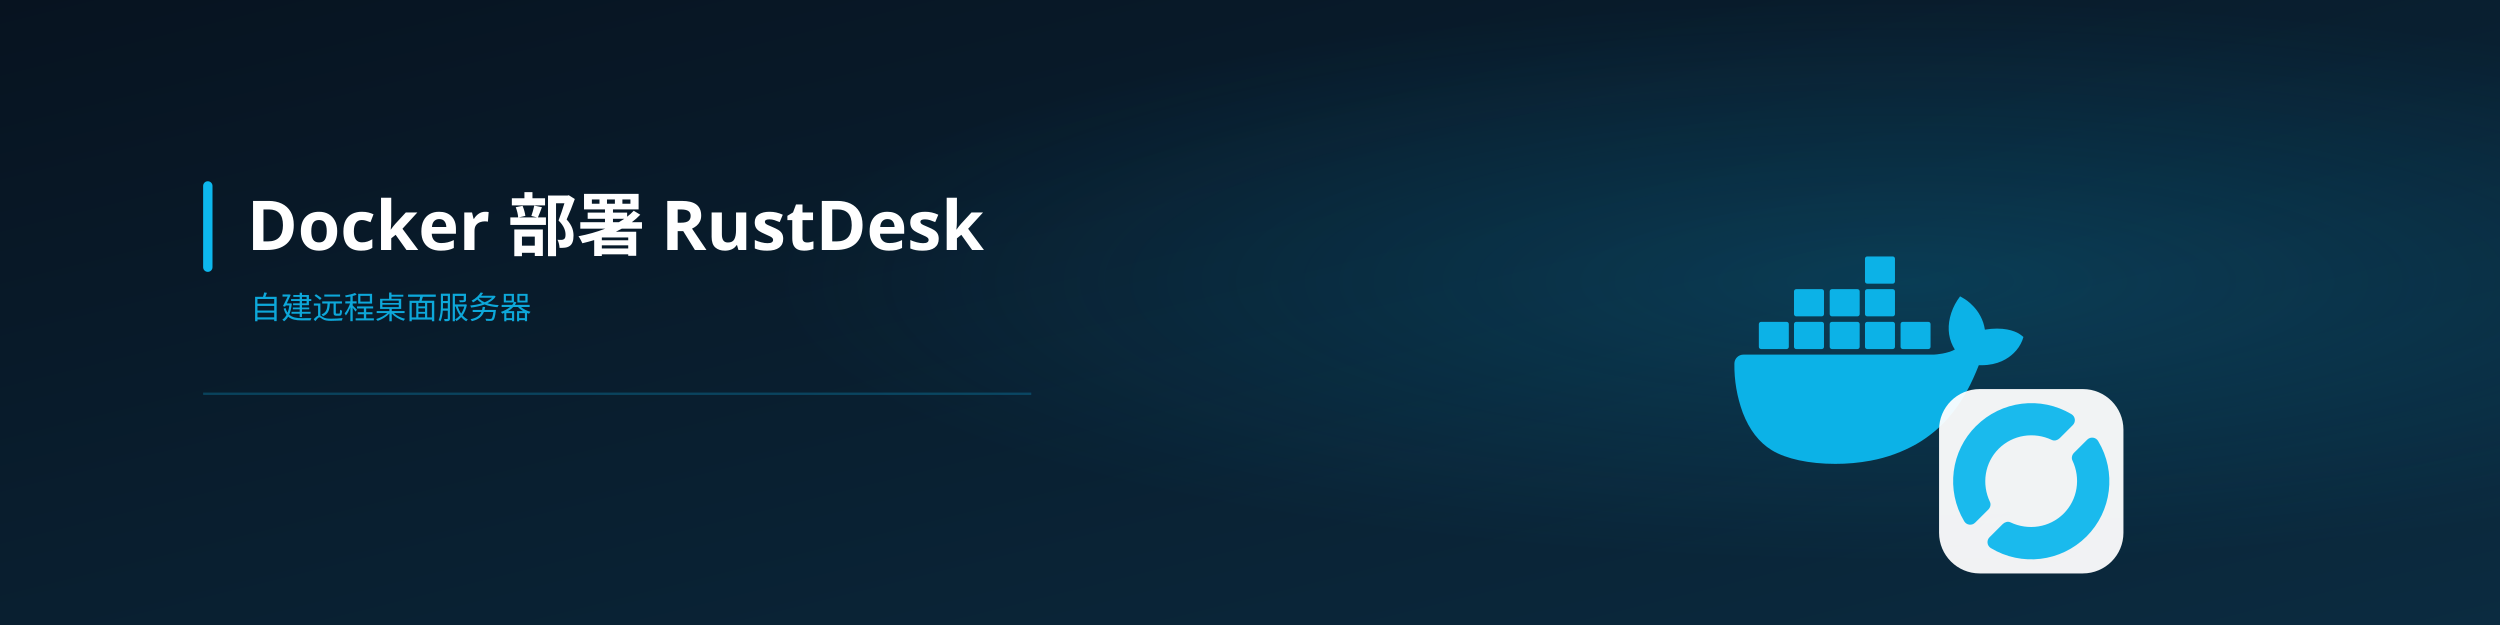
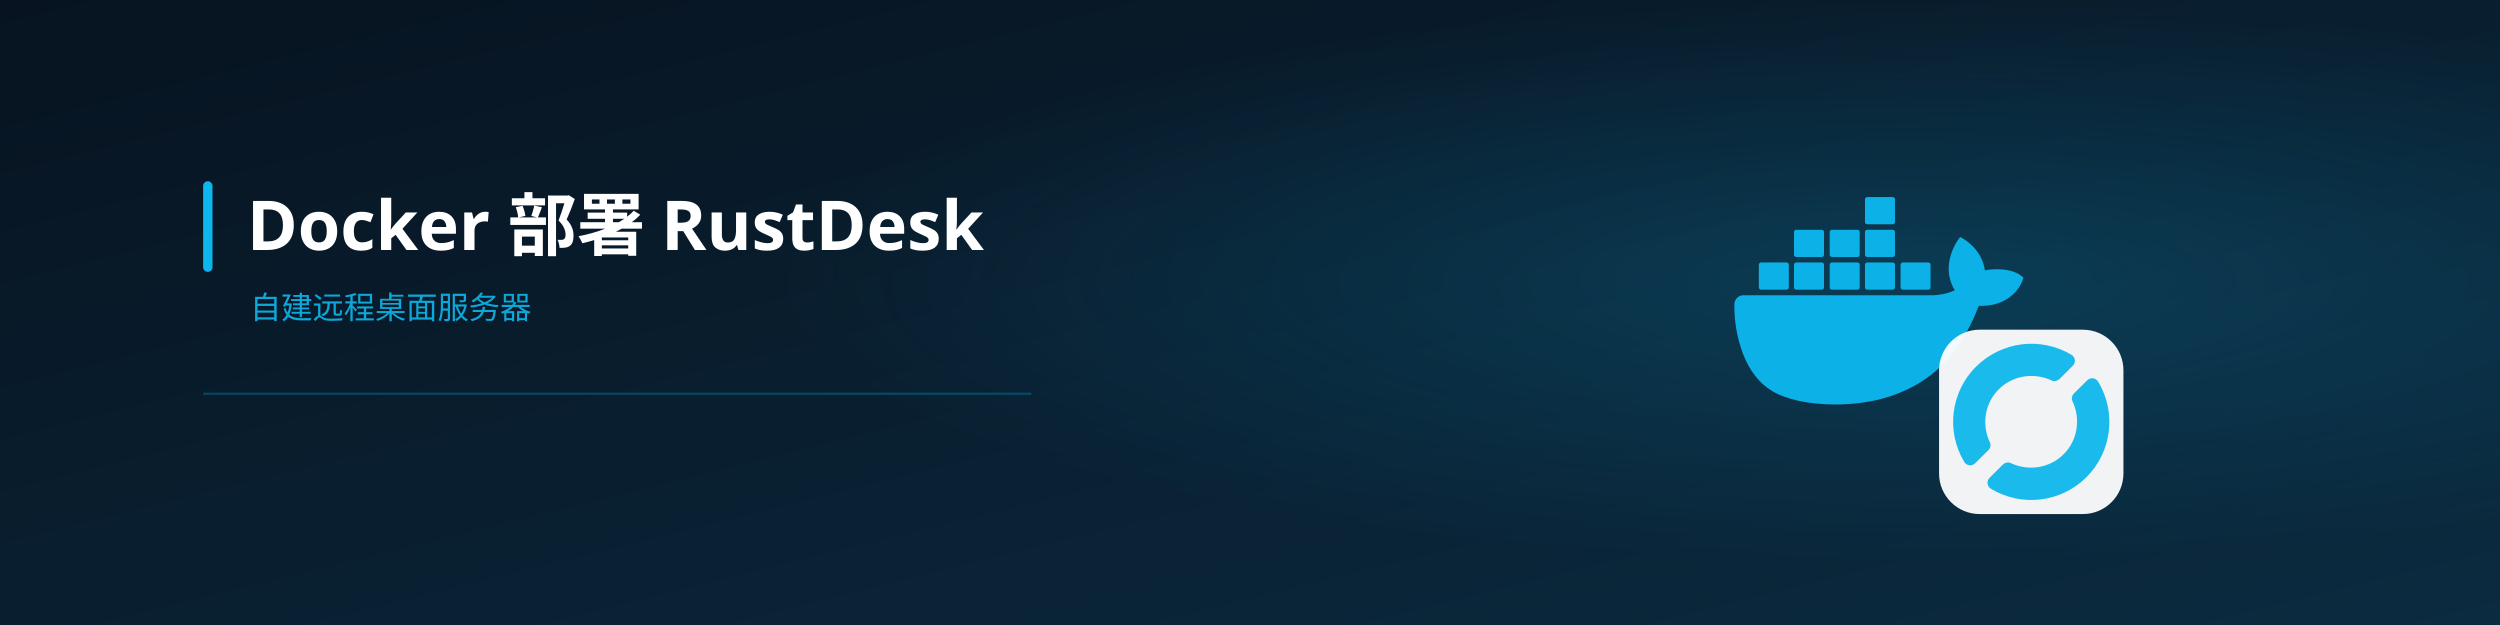
<svg xmlns="http://www.w3.org/2000/svg" width="1600" height="400" viewBox="0 0 1600 400" font-family="Microsoft YaHei, PingFang SC, sans-serif">
  <defs>
    <linearGradient id="bg" x1="0" y1="0" x2="1" y2="1">
      <stop offset="0%" stop-color="#071320" />
      <stop offset="100%" stop-color="#0b2b40" />
    </linearGradient>
    <radialGradient id="glow" cx="76%" cy="45%" r="45%">
      <stop offset="0%" stop-color="#0db7ed" stop-opacity="0.18" />
      <stop offset="100%" stop-color="#0db7ed" stop-opacity="0" />
    </radialGradient>
  </defs>
  <rect width="1600" height="400" fill="url(#bg)" />
  <rect width="1600" height="400" fill="url(#glow)" />
-   <g transform="translate(1110.00,138.00) scale(7.70833)" opacity="0.96">
+   <g transform="translate(1110.00,100.00) scale(7.70833)" opacity="0.96">
    <g fill="#0db7ed">
      <path d="M13.983 11.078h2.119a.186.186 0 00.186-.185V9.006a.186.186 0 00-.186-.186h-2.119a.185.185 0 00-.185.185v1.888c0 .102.083.185.185.185m-2.954-5.43h2.118a.186.186 0 00.186-.186V3.574a.186.186 0 00-.186-.185h-2.118a.185.185 0 00-.185.185v1.888c0 .102.082.185.185.185m0 2.716h2.118a.187.187 0 00.186-.186V6.29a.186.186 0 00-.186-.185h-2.118a.185.185 0 00-.185.185v1.887c0 .102.082.185.185.186m-2.93 0h2.12a.186.186 0 00.184-.186V6.29a.185.185 0 00-.185-.185H8.1a.185.185 0 00-.185.185v1.887c0 .102.083.185.185.186m-2.964 0h2.119a.186.186 0 00.185-.186V6.29a.185.185 0 00-.185-.185H5.136a.186.186 0 00-.186.185v1.887c0 .102.084.185.186.186m5.893 2.715h2.118a.186.186 0 00.186-.185V9.006a.186.186 0 00-.186-.186h-2.118a.185.185 0 00-.185.185v1.888c0 .102.082.185.185.185m-2.93 0h2.12a.185.185 0 00.184-.185V9.006a.185.185 0 00-.184-.186h-2.12a.185.185 0 00-.184.185v1.888c0 .102.083.185.185.185m-2.964 0h2.119a.185.185 0 00.185-.185V9.006a.185.185 0 00-.184-.186h-2.12a.186.186 0 00-.186.186v1.887c0 .102.084.185.186.185m-2.92 0h2.12a.185.185 0 00.184-.185V9.006a.185.185 0 00-.184-.186h-2.12a.185.185 0 00-.184.185v1.888c0 .102.082.185.185.185M23.763 9.89c-.065-.051-.672-.51-1.954-.51-.338.001-.676.03-1.01.087-.248-1.7-1.653-2.53-1.716-2.566l-.344-.199-.226.327c-.284.438-.49.922-.612 1.43-.23.97-.09 1.882.403 2.661-.595.332-1.55.413-1.744.42H.751a.751.751 0 00-.75.748 11.376 11.376 0 00.692 4.062c.545 1.428 1.355 2.48 2.41 3.124 1.18.723 3.1 1.137 5.275 1.137.983.003 1.963-.086 2.93-.266a12.248 12.248 0 003.823-1.389c.98-.567 1.86-1.288 2.61-2.136 1.252-1.418 1.998-2.997 2.553-4.4h.221c1.372 0 2.215-.549 2.68-1.009.309-.293.55-.65.707-1.046l.098-.288Z" />
    </g>
  </g>
-   <rect x="1241.00" y="249.00" width="118.00" height="118.00" rx="26.00" fill="#ffffff" fill-opacity="0.94" />
-   <g transform="translate(1250.00,258.00) scale(4.16667)" opacity="0.94">
+   <rect x="1241.00" y="211.00" width="118.00" height="118.00" rx="26.00" fill="#ffffff" fill-opacity="0.94" />
+   <g transform="translate(1250.00,220.00) scale(4.16667)" opacity="0.94">
    <g fill="#0db7ed">
      <path d="m20.608 5.601-1.971 1.959c-.347.311-.515.811-.32 1.234 1.313 2.747.814 6.022-1.34 8.175-2.155 2.152-5.434 2.649-8.184 1.337-.405-.182-.881-.028-1.193.288l-2.003 2a1.065 1.065 0 0 0 .192 1.671 12.005 12.005 0 0 0 14.686-1.765A11.973 11.973 0 0 0 22.281 5.836a1.065 1.065 0 0 0-1.673-.234zM3.561 3.474A11.972 11.972 0 0 0 1.697 18.137a1.065 1.065 0 0 0 1.673.234L5.33 16.424c.355-.31.528-.816.331-1.244-1.314-2.747-.816-6.022 1.339-8.175C9.155 4.852 12.435 4.354 15.185 5.666c.401.179.87.03 1.182-.277l2.014-2.012a1.063 1.063 0 0 0-.192-1.671A12.008 12.008 0 0 0 3.519 3.527z" />
    </g>
  </g>
  <rect x="130" y="116" width="6" height="58" fill="#0db7ed" rx="3" />
  <text x="158" y="160" font-size="44" font-weight="bold" fill="#ffffff">Docker 部署 RustDesk</text>
  <text x="160" y="204" font-size="20" fill="#0db7ed" opacity="0.9">自建远程桌面服务器</text>
  <line x1="130" y1="252" x2="660" y2="252" stroke="#0db7ed" stroke-opacity="0.25" stroke-width="1.5" />
</svg>
